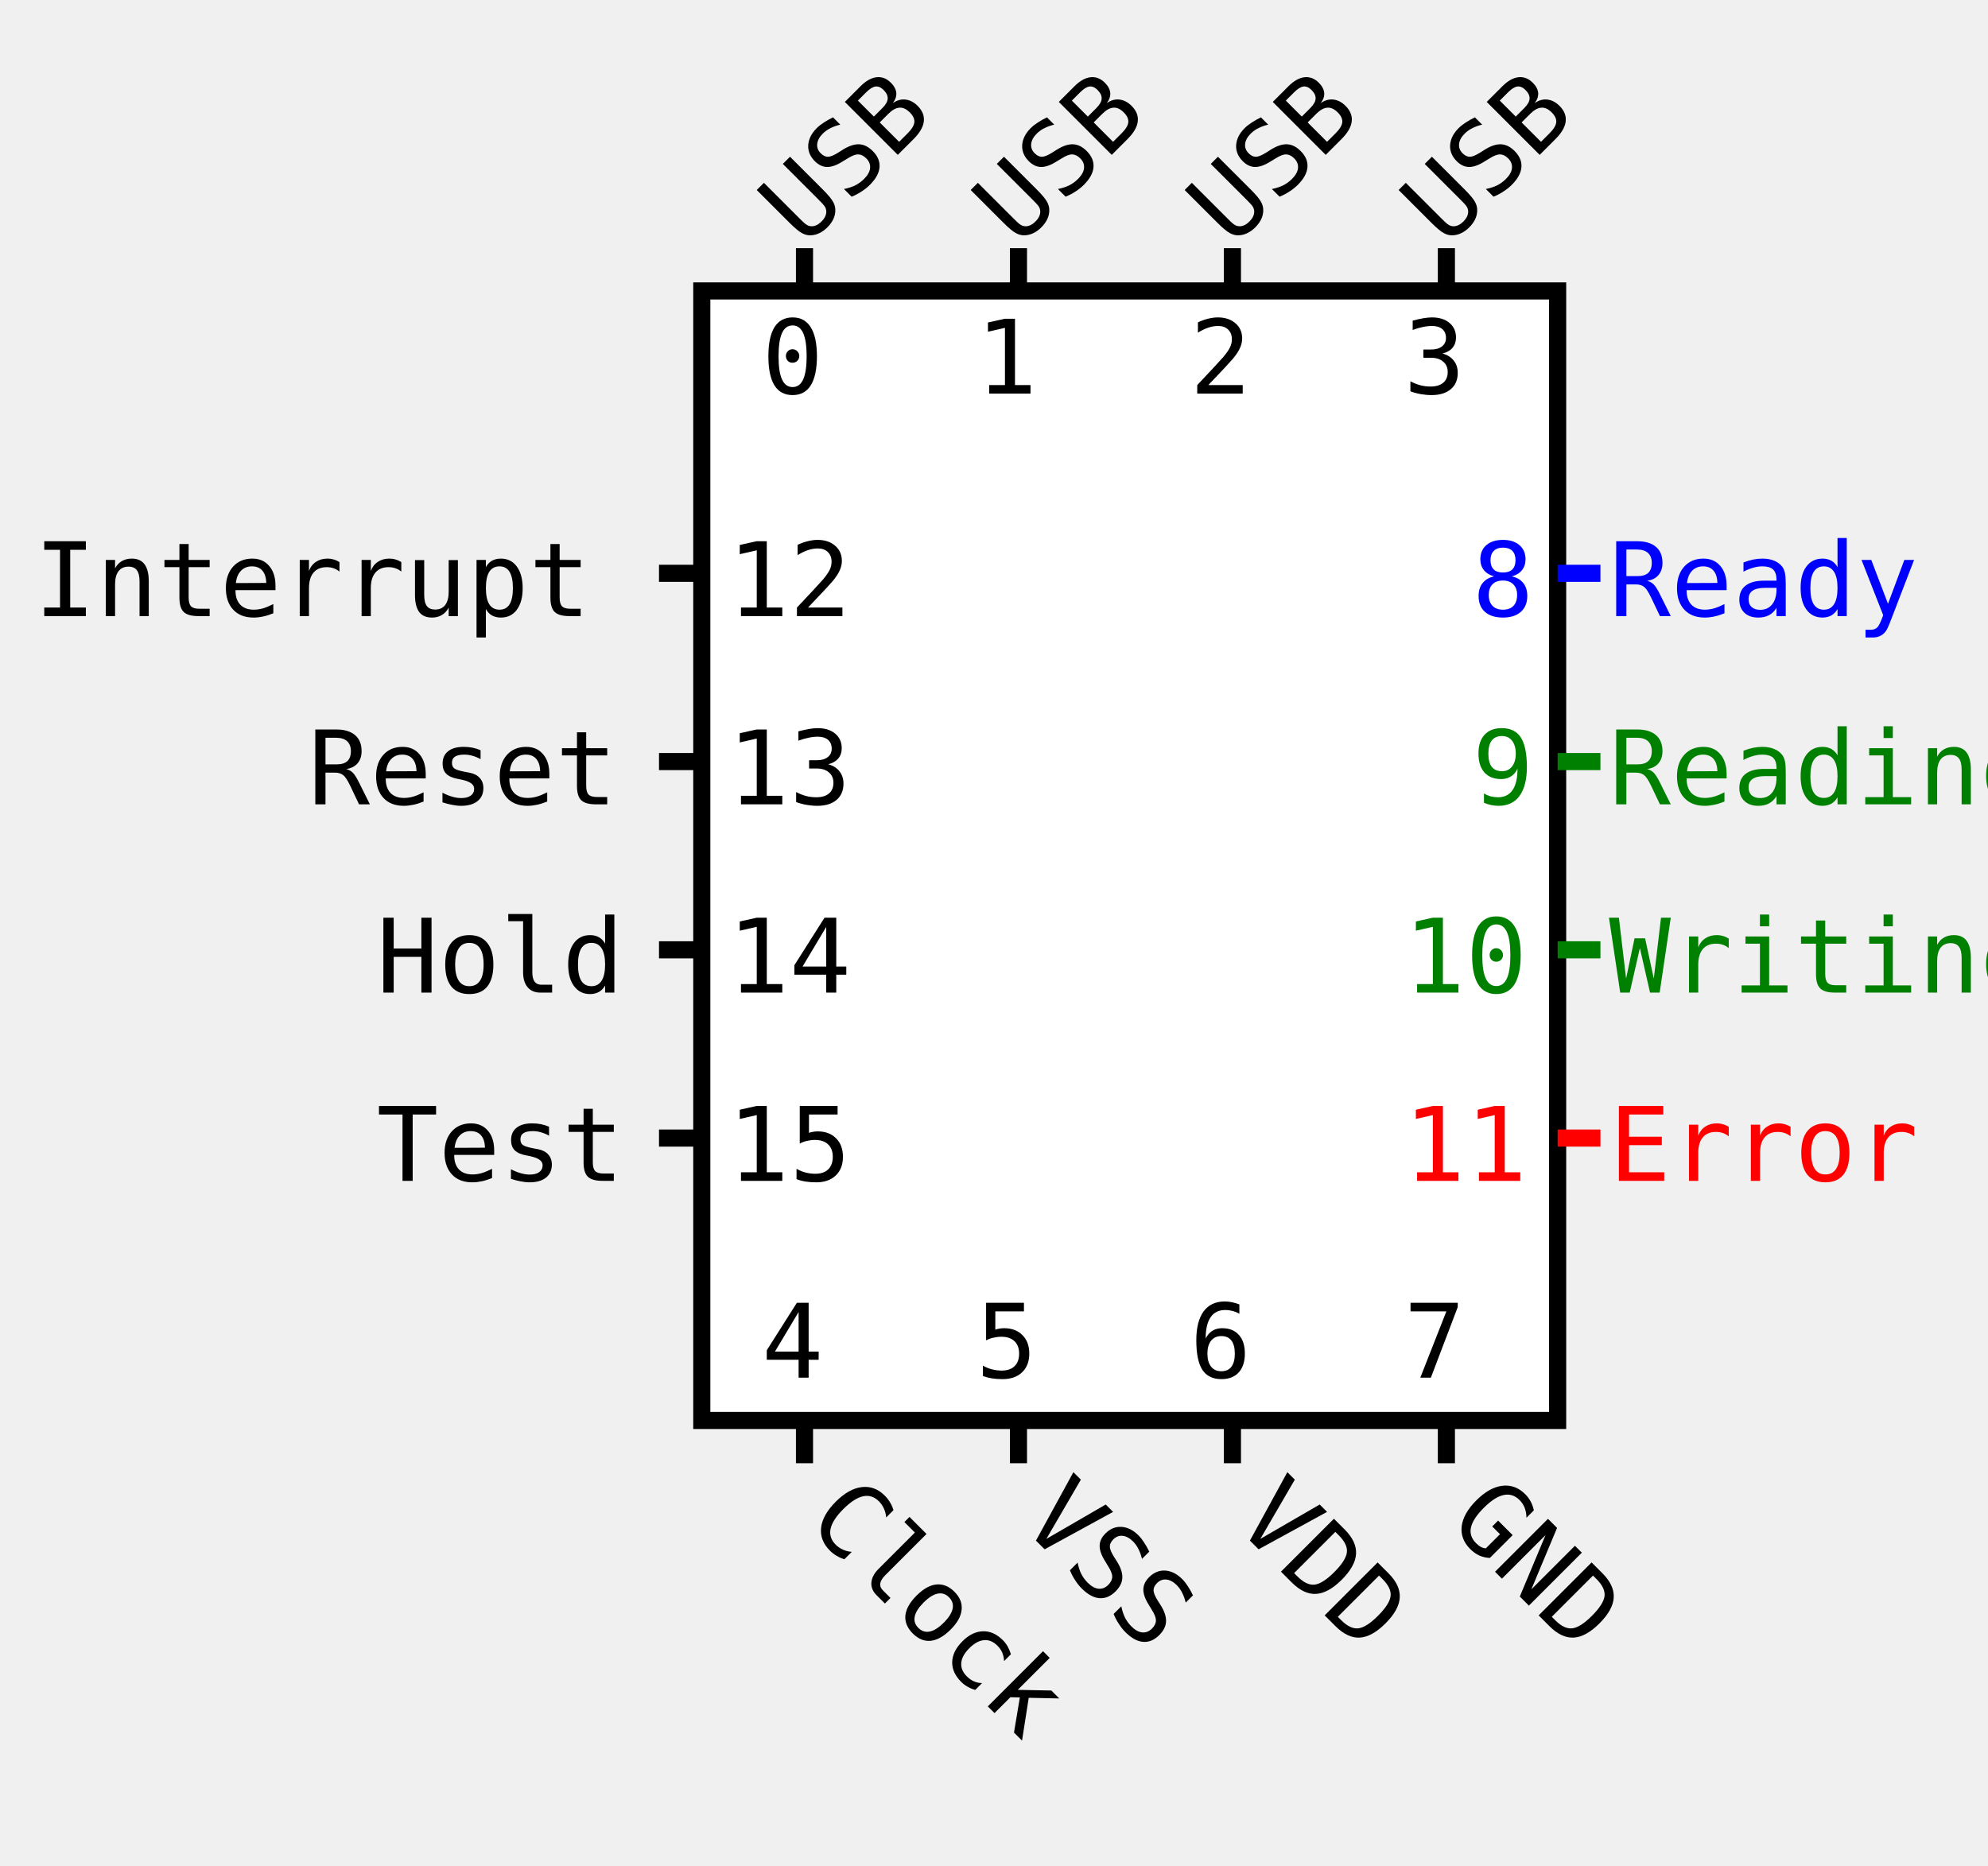
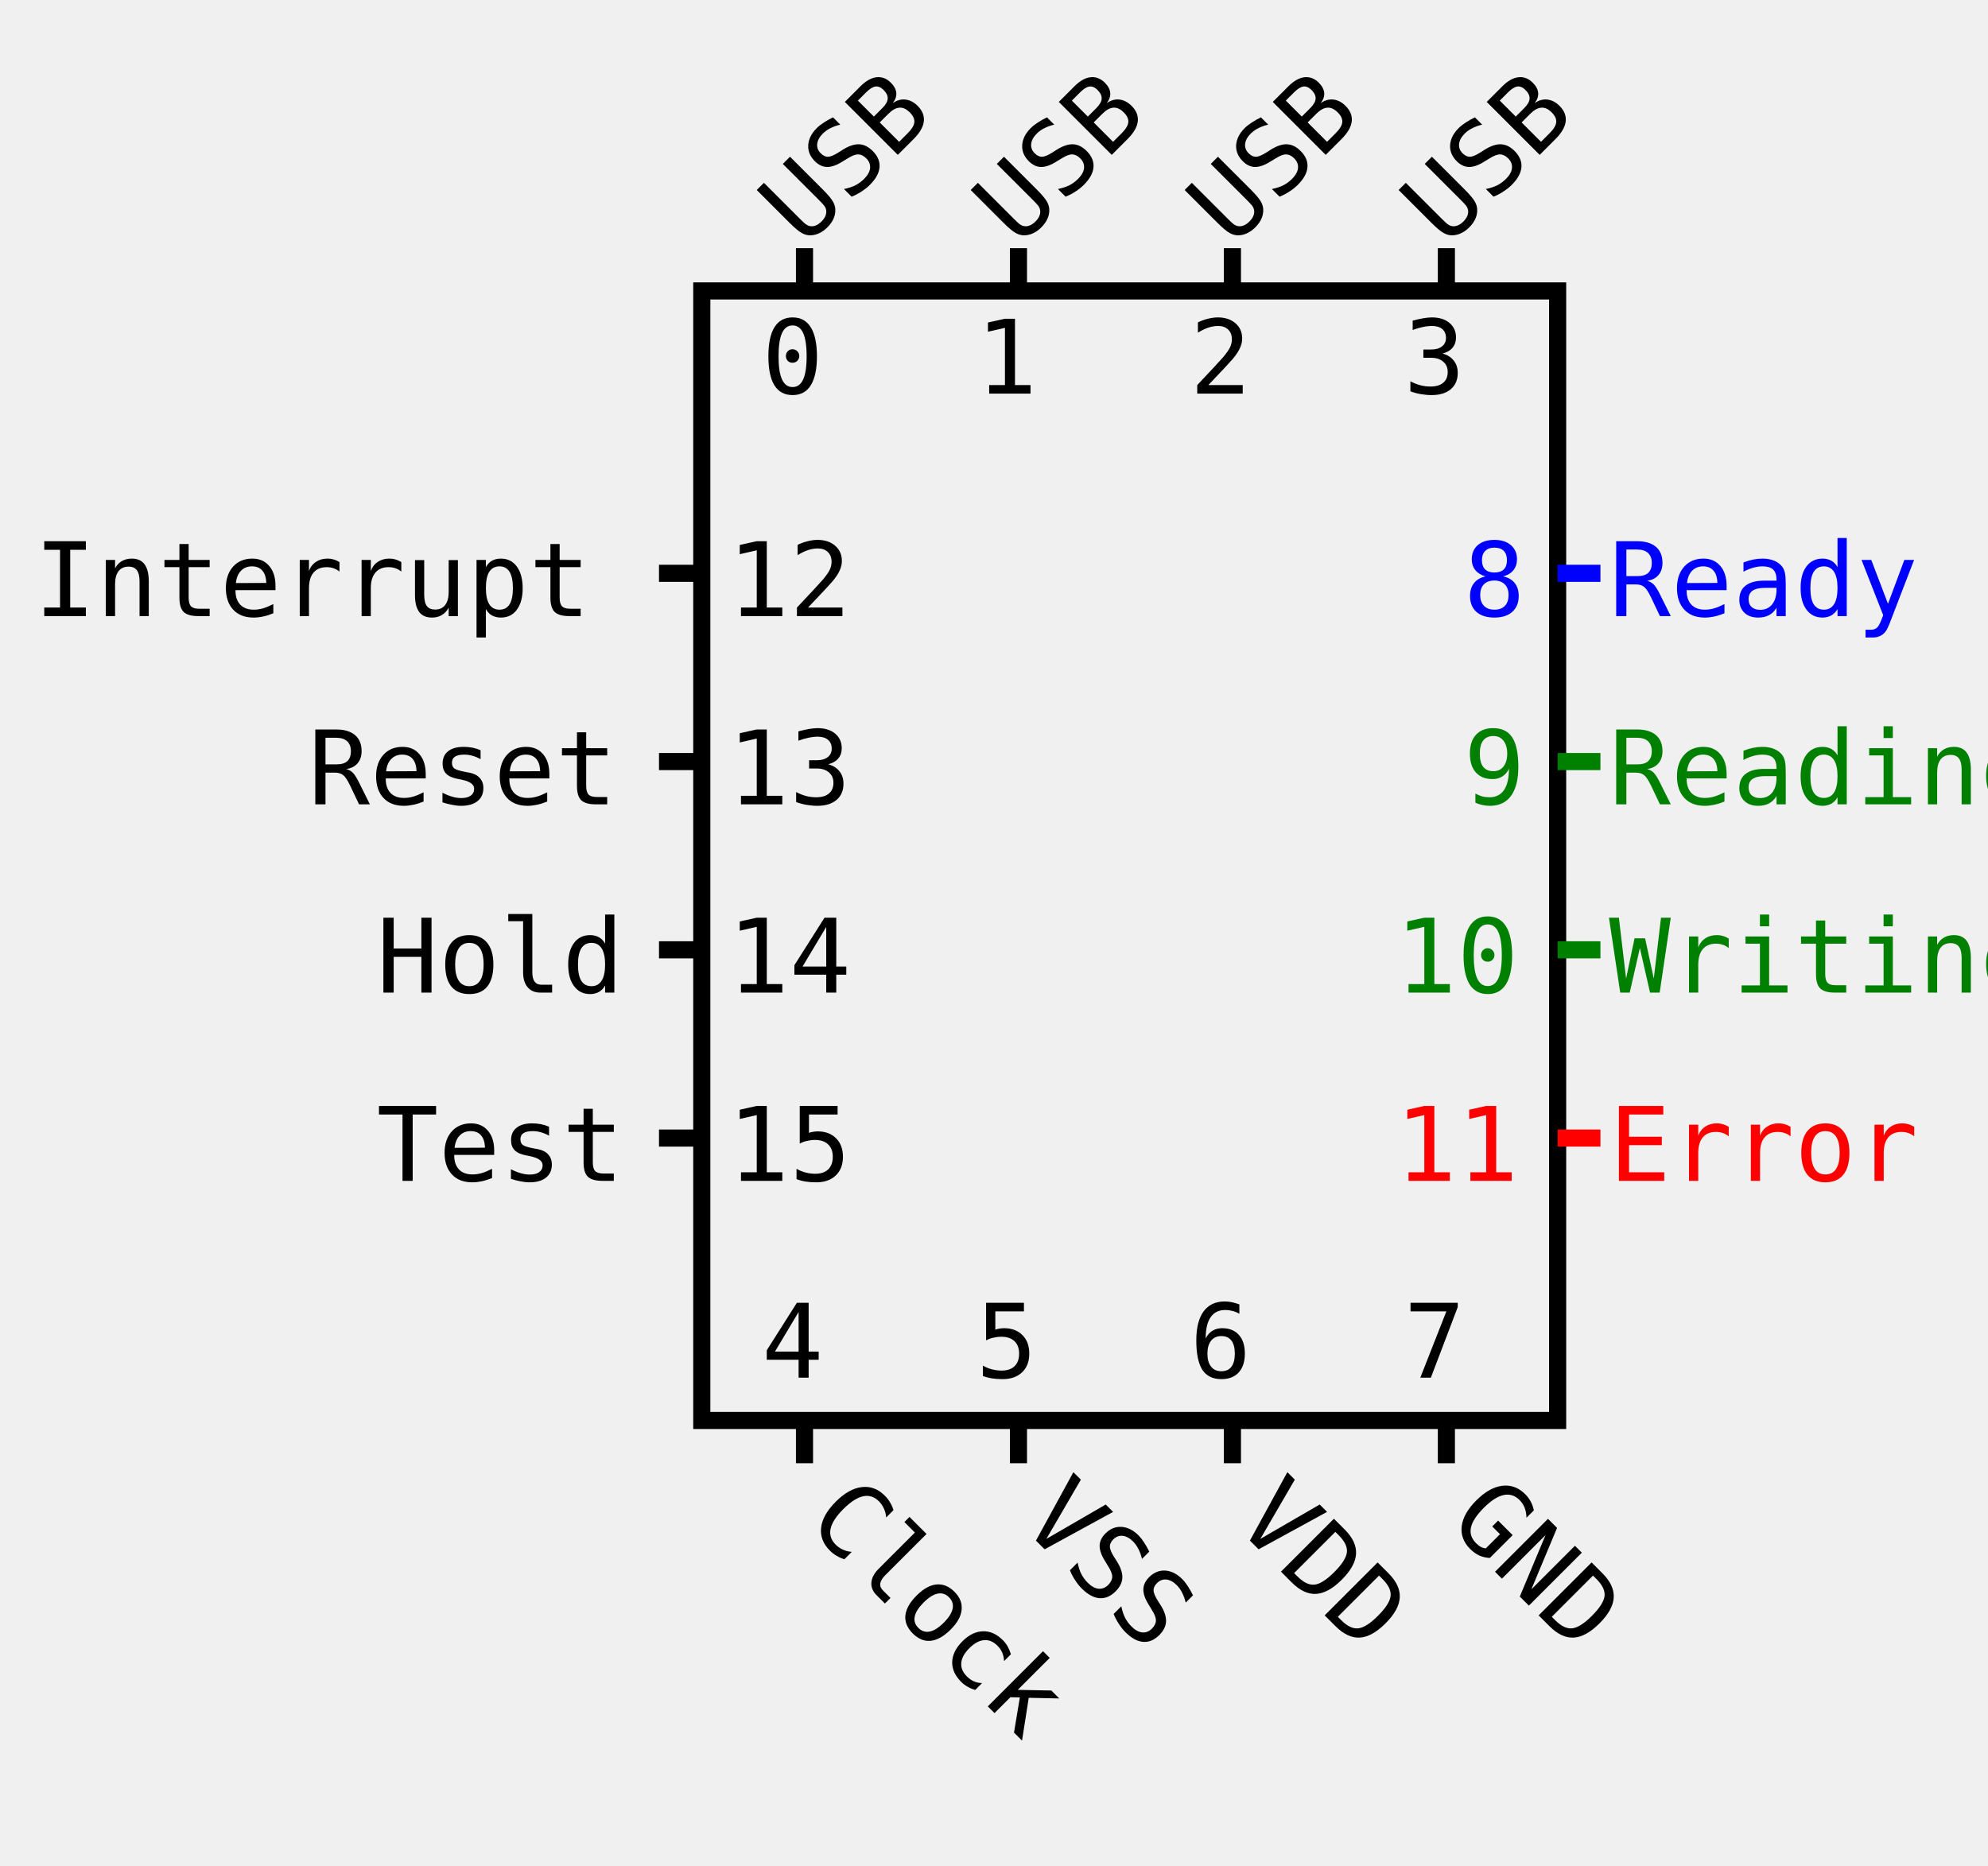
<svg xmlns="http://www.w3.org/2000/svg" version="1.1">
-   <rect x="82" y="34" width="100" height="132" fill="white" stroke-width="2" stroke="black" />
+   <rect x="82" y="34" width="100" height="132" fill="none" stroke-width="2" stroke="black" />
  <line x1="94" y1="34" x2="94" y2="29" stroke="black" stroke-width="2" />
  <text x="89" y="46" font-family="monospace" fill="black">0</text>
  <text x="94" y="29" transform="rotate(-45 94 29)" font-family="monospace" fill="black">USB</text>
  <line x1="119" y1="34" x2="119" y2="29" stroke="black" stroke-width="2" />
  <text x="114" y="46" font-family="monospace" fill="black">1</text>
  <text x="119" y="29" transform="rotate(-45 119 29)" font-family="monospace" fill="black">USB</text>
  <line x1="144" y1="34" x2="144" y2="29" stroke="black" stroke-width="2" />
  <text x="139" y="46" font-family="monospace" fill="black">2</text>
  <text x="144" y="29" transform="rotate(-45 144 29)" font-family="monospace" fill="black">USB</text>
  <line x1="169" y1="34" x2="169" y2="29" stroke="black" stroke-width="2" />
  <text x="164" y="46" font-family="monospace" fill="black">3</text>
  <text x="169" y="29" transform="rotate(-45 169 29)" font-family="monospace" fill="black">USB</text>
  <line x1="94" y1="166" x2="94" y2="171" stroke="black" stroke-width="2" />
  <text x="89" y="161" font-family="monospace" fill="black">4</text>
  <text x="94" y="178" transform="rotate(45 94 178)" font-family="monospace" fill="black">Clock</text>
  <line x1="119" y1="166" x2="119" y2="171" stroke="black" stroke-width="2" />
  <text x="114" y="161" font-family="monospace" fill="black">5</text>
  <text x="119" y="178" transform="rotate(45 119 178)" font-family="monospace" fill="black">VSS</text>
  <line x1="144" y1="166" x2="144" y2="171" stroke="black" stroke-width="2" />
  <text x="139" y="161" font-family="monospace" fill="black">6</text>
  <text x="144" y="178" transform="rotate(45 144 178)" font-family="monospace" fill="black">VDD</text>
  <line x1="169" y1="166" x2="169" y2="171" stroke="black" stroke-width="2" />
  <text x="164" y="161" font-family="monospace" fill="black">7</text>
  <text x="169" y="178" transform="rotate(45 169 178)" font-family="monospace" fill="black">GND</text>
  <line x1="182" y1="67" x2="187" y2="67" stroke="blue" stroke-width="2" />
-   <text x="172" y="72" font-family="monospace" fill="blue">8</text>
+   <text x="171" y="72" font-family="monospace" fill="blue">8</text>
  <text x="188" y="72" transform="rotate(0 188 72)" font-family="monospace" fill="blue">Ready</text>
  <line x1="182" y1="89" x2="187" y2="89" stroke="green" stroke-width="2" />
-   <text x="172" y="94" font-family="monospace" fill="green">9</text>
+   <text x="171" y="94" font-family="monospace" fill="green">9</text>
  <text x="188" y="94" transform="rotate(0 188 94)" font-family="monospace" fill="green">Reading</text>
  <line x1="182" y1="111" x2="187" y2="111" stroke="green" stroke-width="2" />
-   <text x="164" y="116" font-family="monospace" fill="green">10</text>
+   <text x="163" y="116" font-family="monospace" fill="green">10</text>
  <text x="188" y="116" transform="rotate(0 188 116)" font-family="monospace" fill="green">Writing</text>
  <line x1="182" y1="133" x2="187" y2="133" stroke="red" stroke-width="2" />
-   <text x="164" y="138" font-family="monospace" fill="red">11</text>
+   <text x="163" y="138" font-family="monospace" fill="red">11</text>
  <text x="188" y="138" transform="rotate(0 188 138)" font-family="monospace" fill="red">Error</text>
  <line x1="82" y1="67" x2="77" y2="67" stroke="black" stroke-width="2" />
  <text x="85" y="72" font-family="monospace" fill="black">12</text>
  <text x="4" y="72" transform="rotate(0 4 72)" font-family="monospace" fill="black" textLength="72">Interrupt</text>
  <line x1="82" y1="89" x2="77" y2="89" stroke="black" stroke-width="2" />
  <text x="85" y="94" font-family="monospace" fill="black">13</text>
  <text x="36" y="94" transform="rotate(0 36 94)" font-family="monospace" fill="black" textLength="40">Reset</text>
  <line x1="82" y1="111" x2="77" y2="111" stroke="black" stroke-width="2" />
  <text x="85" y="116" font-family="monospace" fill="black">14</text>
  <text x="44" y="116" transform="rotate(0 44 116)" font-family="monospace" fill="black" textLength="32">Hold</text>
  <line x1="82" y1="133" x2="77" y2="133" stroke="black" stroke-width="2" />
  <text x="85" y="138" font-family="monospace" fill="black">15</text>
  <text x="44" y="138" transform="rotate(0 44 138)" font-family="monospace" fill="black" textLength="32">Test</text>
</svg>
